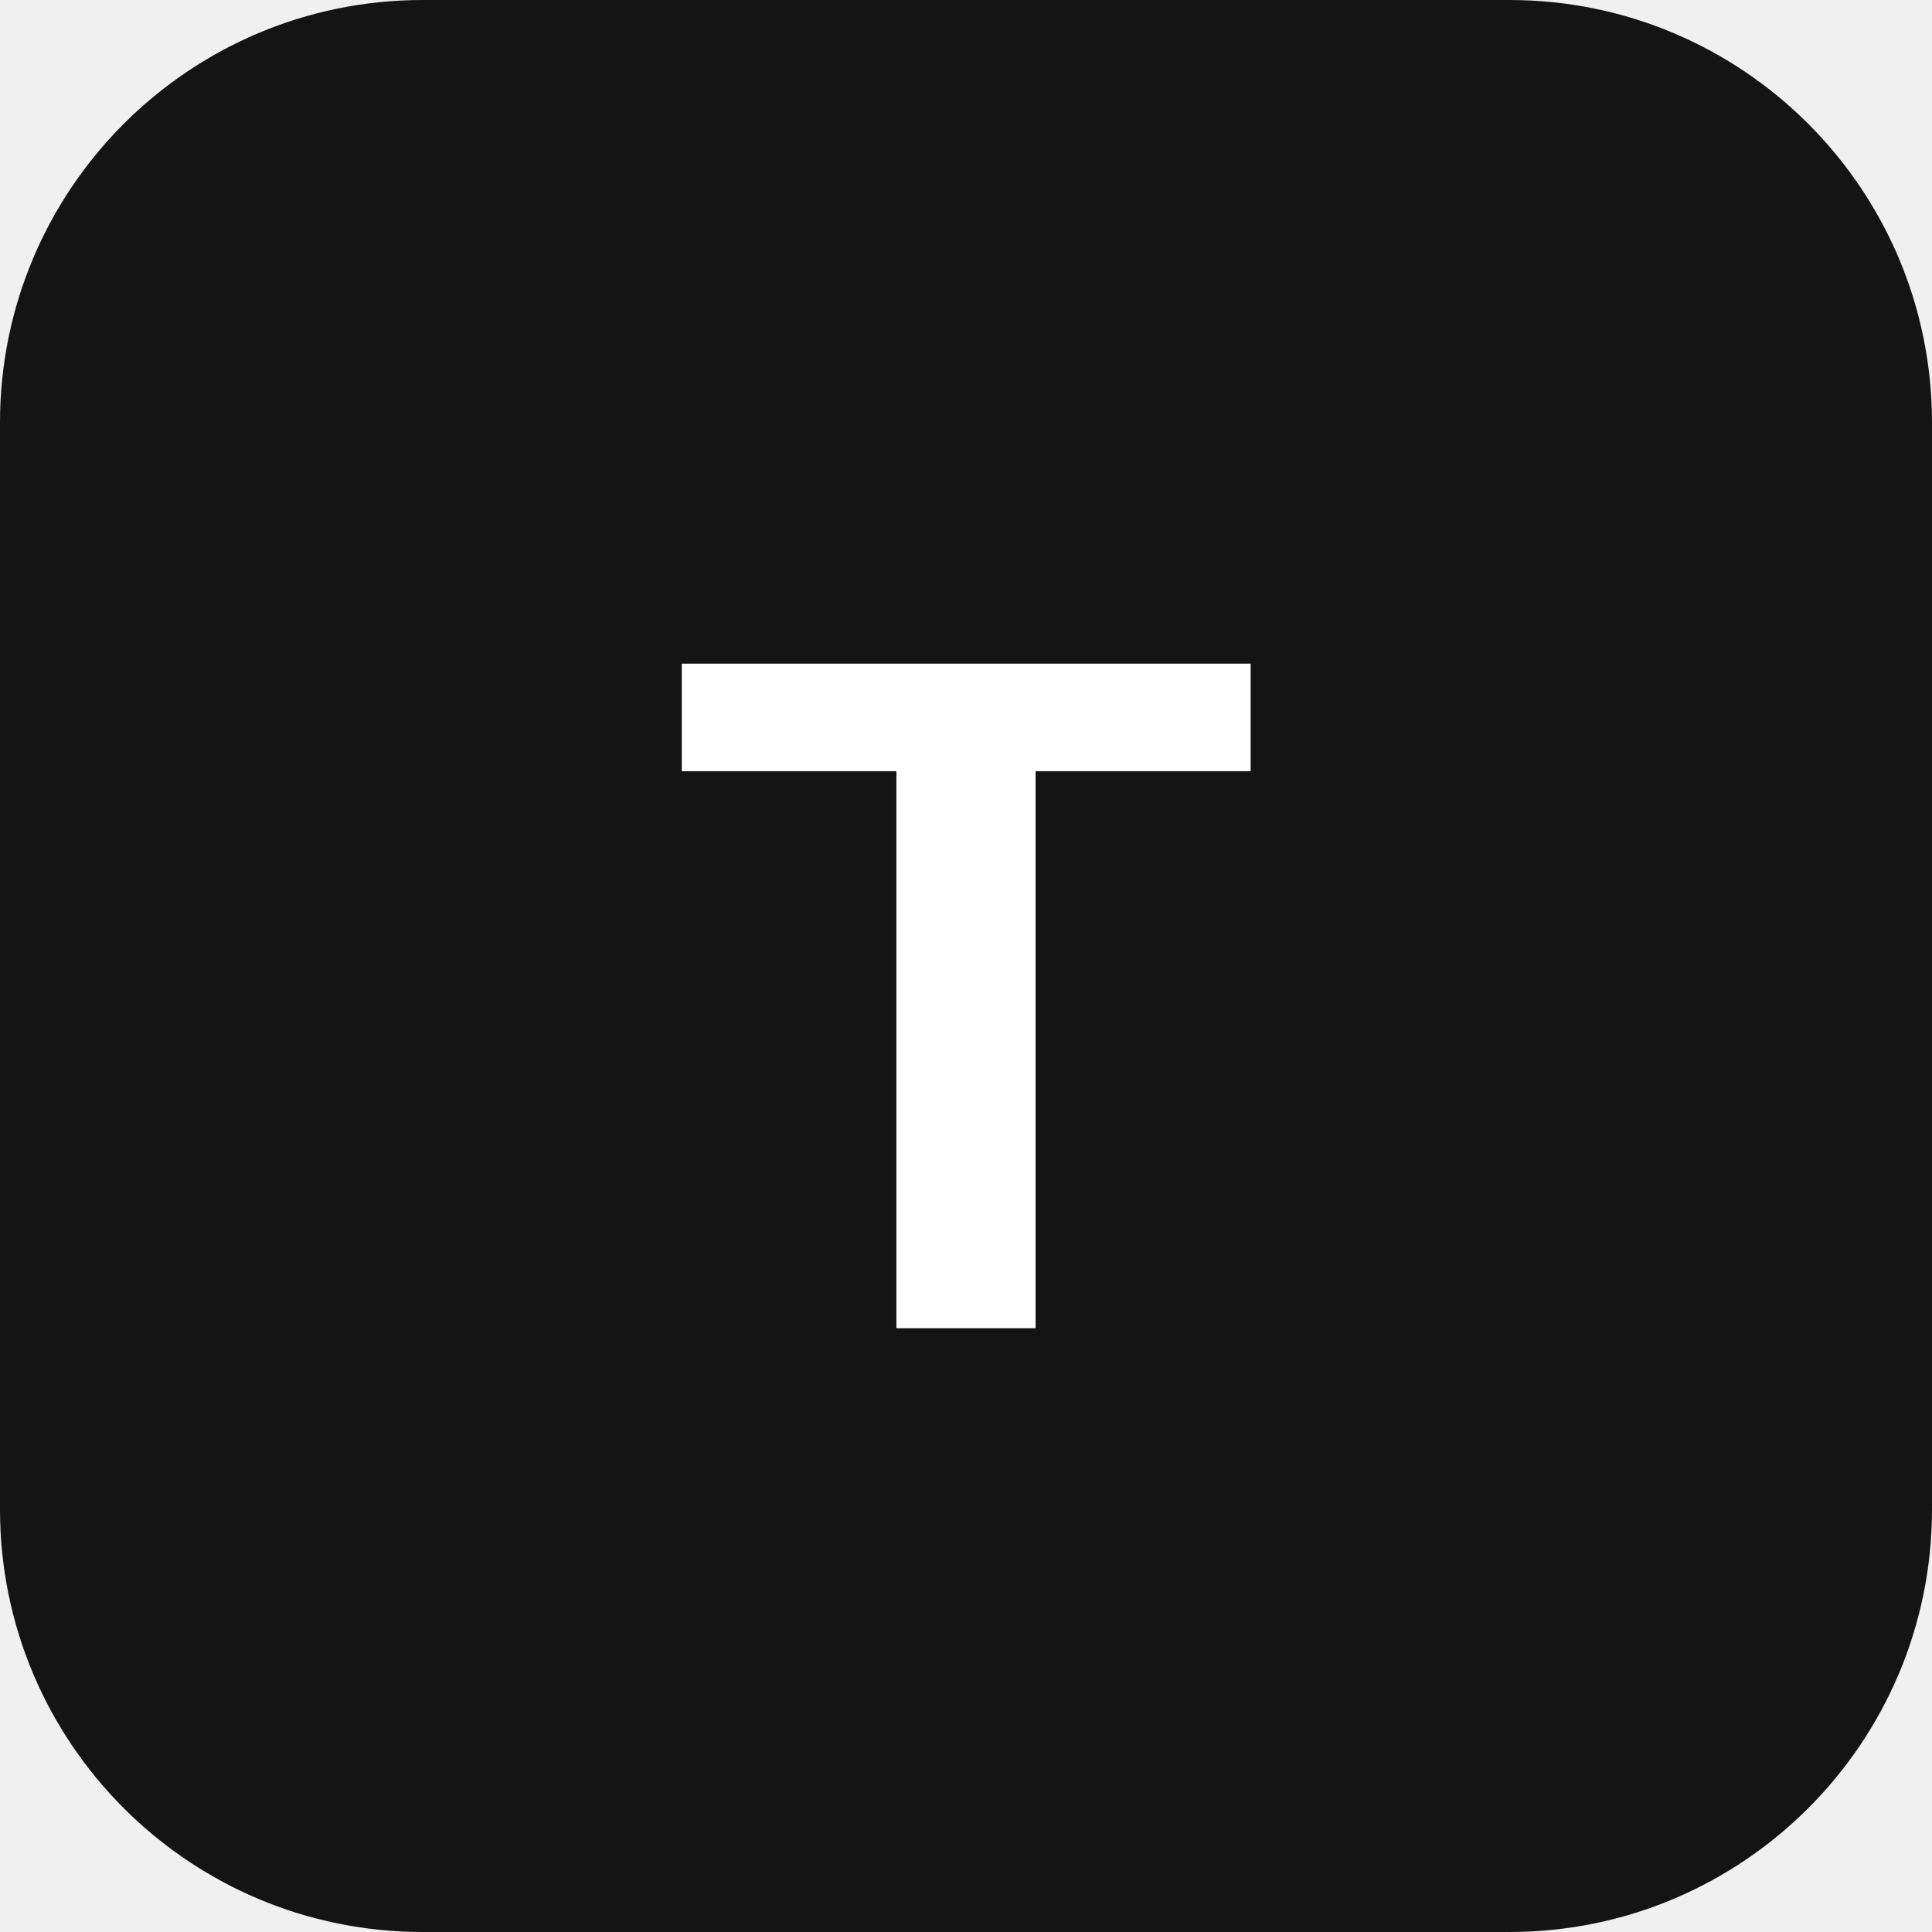
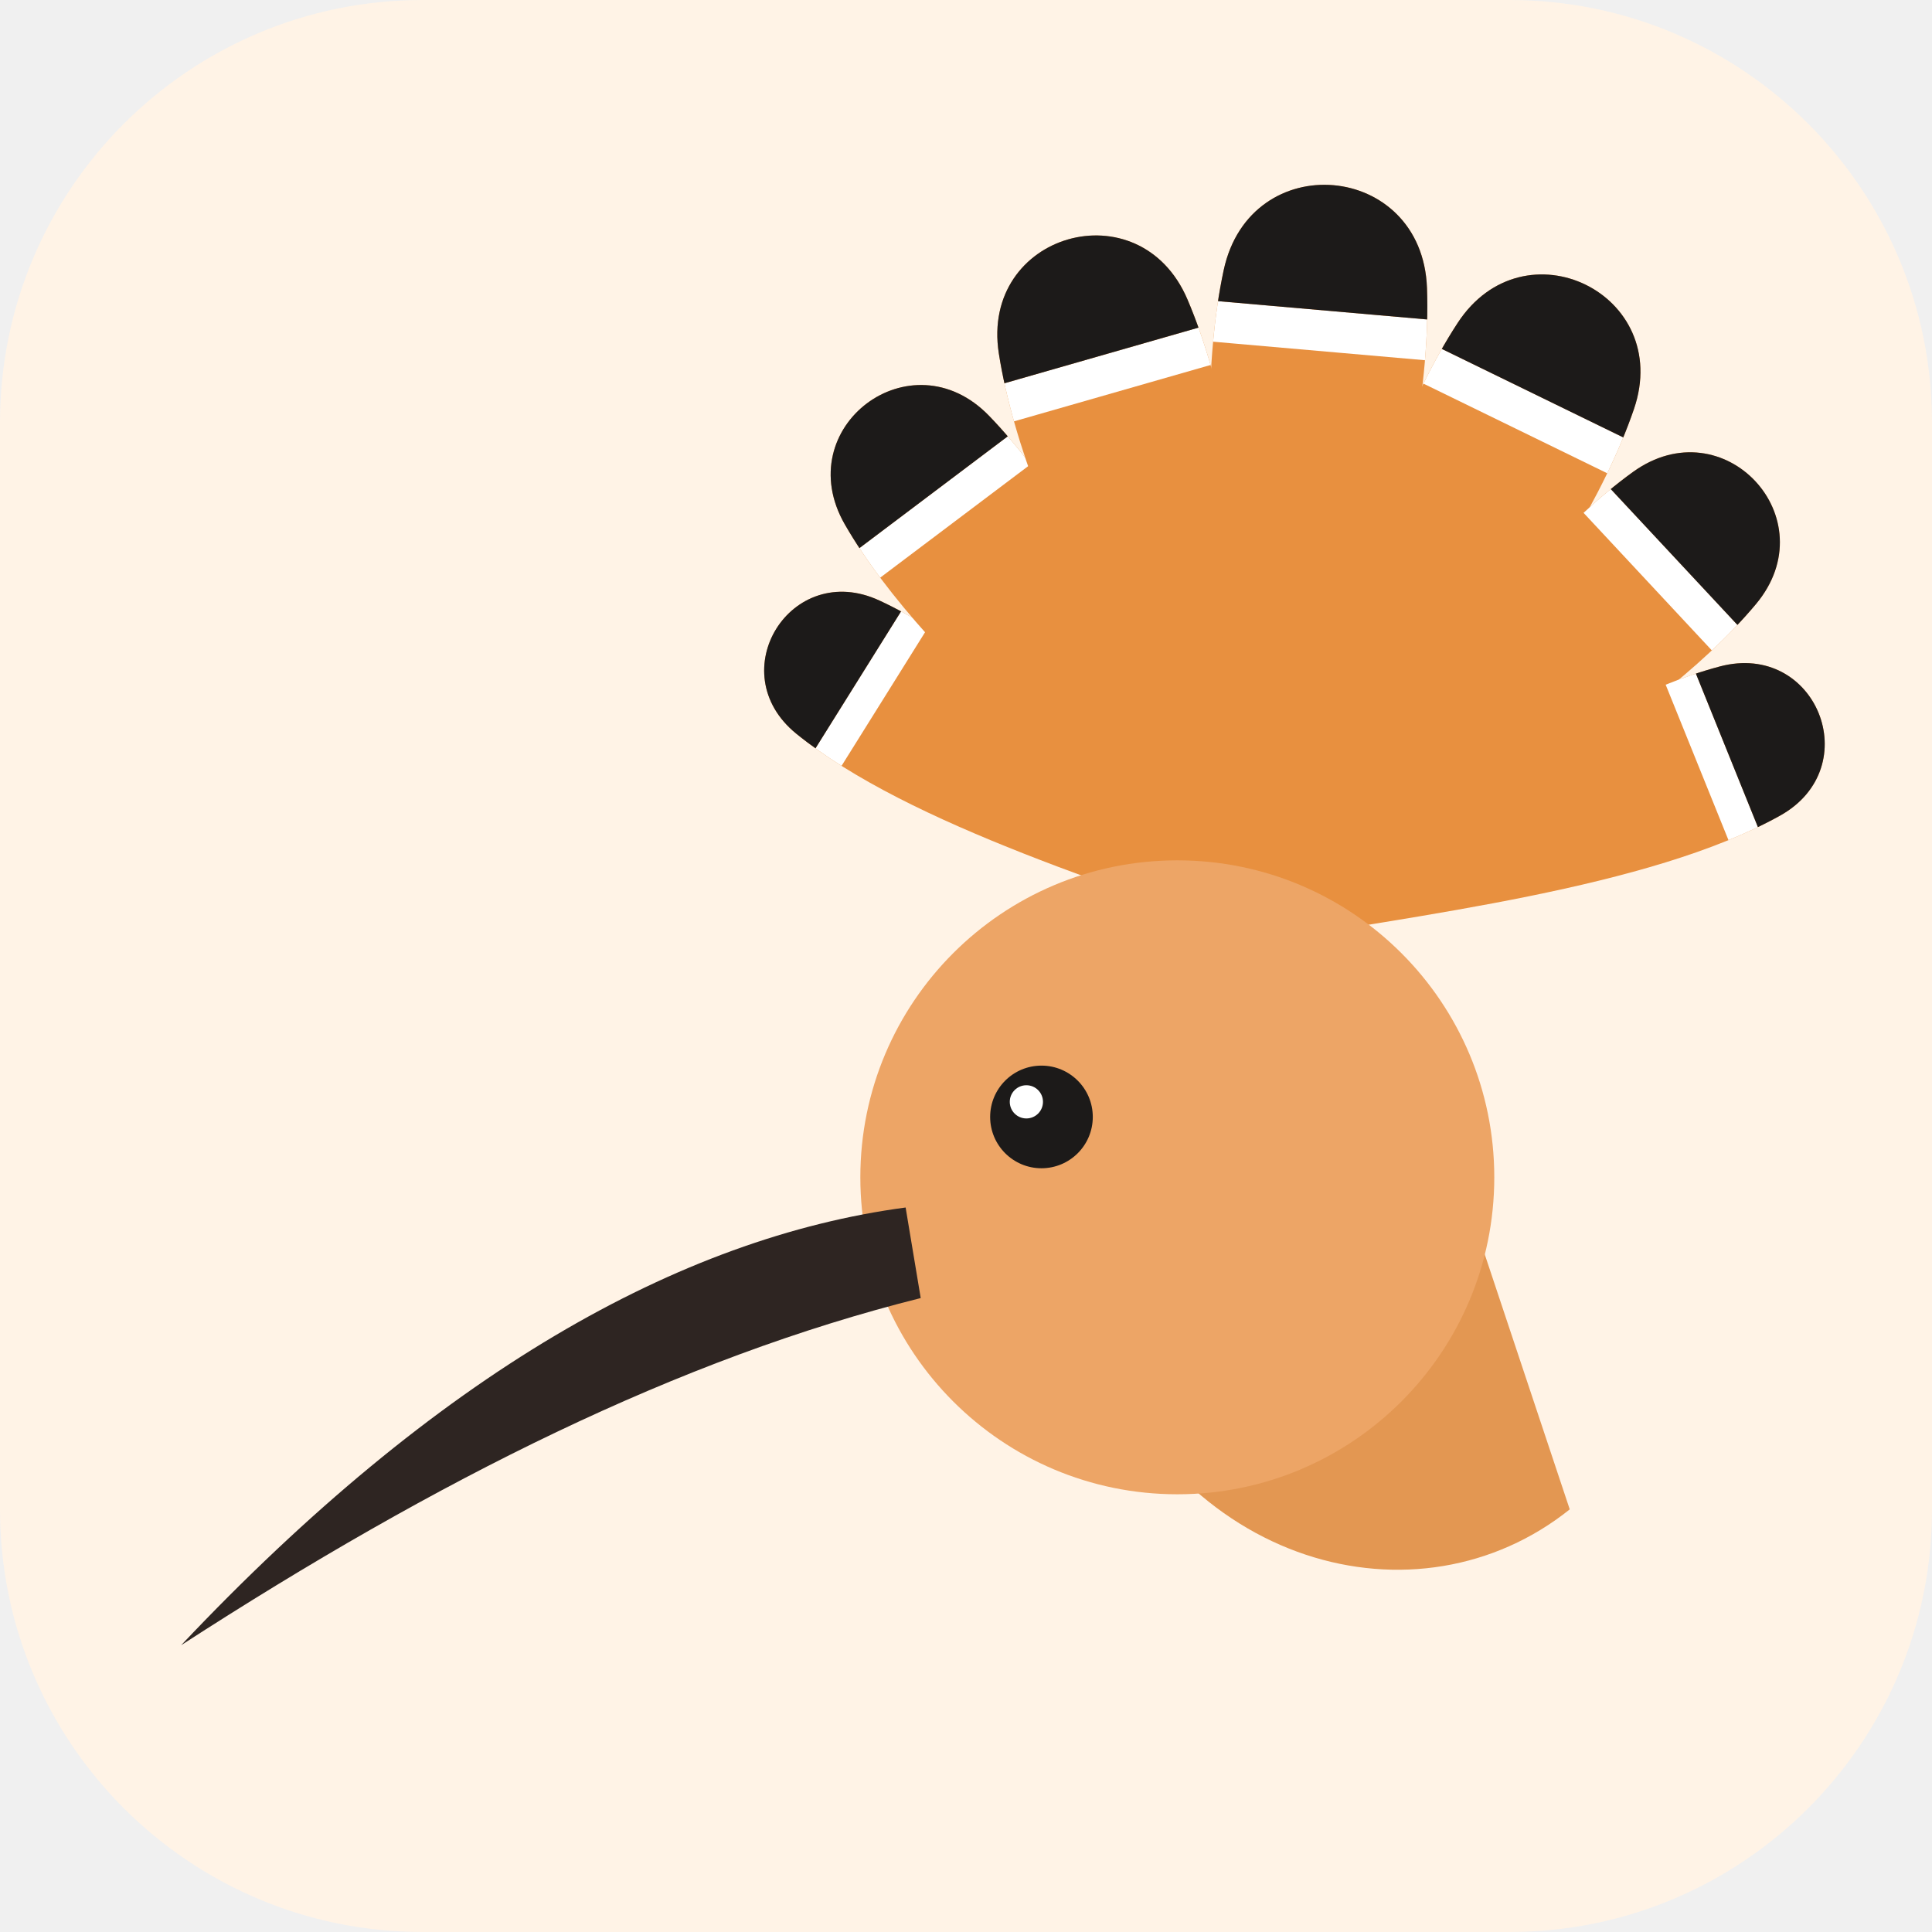
- <svg xmlns="http://www.w3.org/2000/svg" viewBox="0 0 64 64">
-   <rect width="64" height="64" rx="14" fill="#141414" />
-   <text x="32" y="44" font-size="32" font-family="Arial,Helvetica,sans-serif" font-weight="900" letter-spacing="1" fill="#fff" text-anchor="middle">T</text>
+ <svg xmlns="http://www.w3.org/2000/svg" viewBox="2 8 128 128" role="img" aria-label="هدهد HUDHUD">
+   <rect x="2" y="8" width="128" height="128" rx="28" fill="#FFF3E6" />
+   <defs>
+     <path id="fshape" d="M0,2 C-3,-12 -8,-30 -6.5,-42 C-5.5,-50 5.5,-50 6.5,-42 C8,-30 3,-12 0,2 Z" />
+     <clipPath id="fclip">
+       <use href="#fshape" />
+     </clipPath>
+     <g id="feather">
+       <g clip-path="url(#fclip)">
+         <rect x="-9" y="-52" width="18" height="56" fill="#E8903F" />
+         <rect x="-9" y="-40" width="18" height="2.6" fill="#fff" />
+         <rect x="-9" y="-52" width="18" height="12" fill="#1C1A19" />
+       </g>
+     </g>
+     <clipPath id="wclip">
+       <path d="M110,104 C128,94 158,100 172,118 C162,131 140,139 117,135 C108,125 106,113 110,104 Z" />
+     </clipPath>
+   </defs>
+   <g class="head">
+     <g class="f" style="--c:78deg;--o:-58deg" transform="translate(86 70) rotate(-58)">
+       <use href="#feather" transform="scale(0.8)" />
+     </g>
+     <g class="f" style="--c:84deg;--o:-37deg" transform="translate(86 70) rotate(-37)">
+       <use href="#feather" transform="scale(0.92)" />
+     </g>
+     <g class="f" style="--c:90deg;--o:-16deg" transform="translate(86 70) rotate(-16)">
+       <use href="#feather" transform="scale(1.0)" />
+     </g>
+     <g class="f" style="--c:96deg;--o:5deg" transform="translate(86 70) rotate(5)">
+       <use href="#feather" transform="scale(1.04)" />
+     </g>
+     <g class="f" style="--c:102deg;--o:26deg" transform="translate(86 70) rotate(26)">
+       <use href="#feather" transform="scale(1.0)" />
+     </g>
+     <g class="f" style="--c:108deg;--o:47deg" transform="translate(86 70) rotate(47)">
+       <use href="#feather" transform="scale(0.92)" />
+     </g>
+     <g class="f" style="--c:114deg;--o:68deg" transform="translate(86 70) rotate(68)">
+       <use href="#feather" transform="scale(0.82)" />
+     </g>
+     <path d="M74,96 C80,112 96,116 106,108 L100,90 C92,94 82,95 74,96 Z" fill="#E39752" />
+     <circle cx="80" cy="86" r="21" fill="#EDA566" />
+     <path d="M62,88 C47,90 31,99 14,117 C31,106 47,98 63,94 Z" fill="#2E2522" />
+     <circle cx="71" cy="82" r="3.4" fill="#1C1A19" />
+     <circle cx="70" cy="81" r="1.1" fill="#fff" />
+   </g>
</svg>
